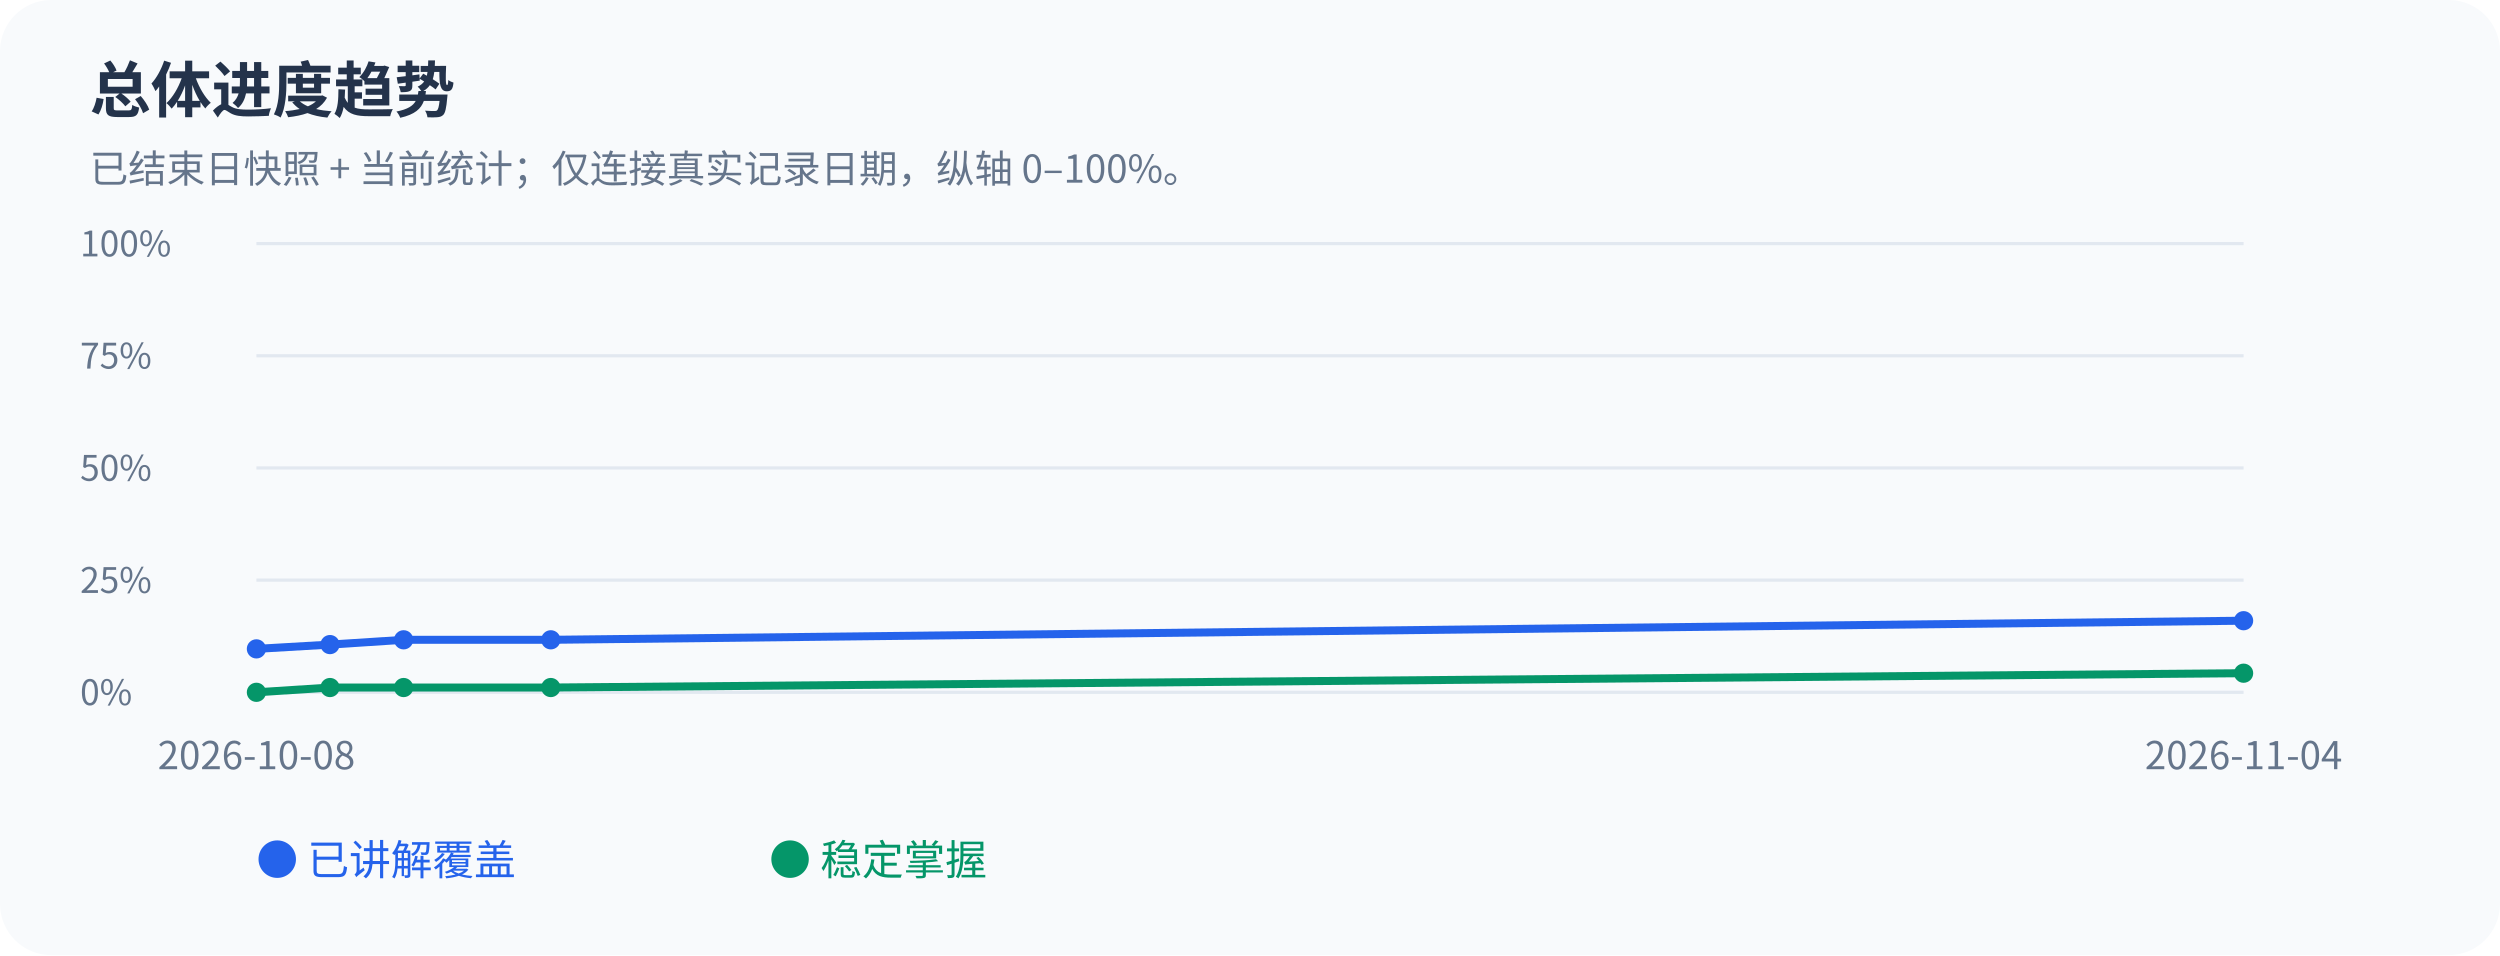
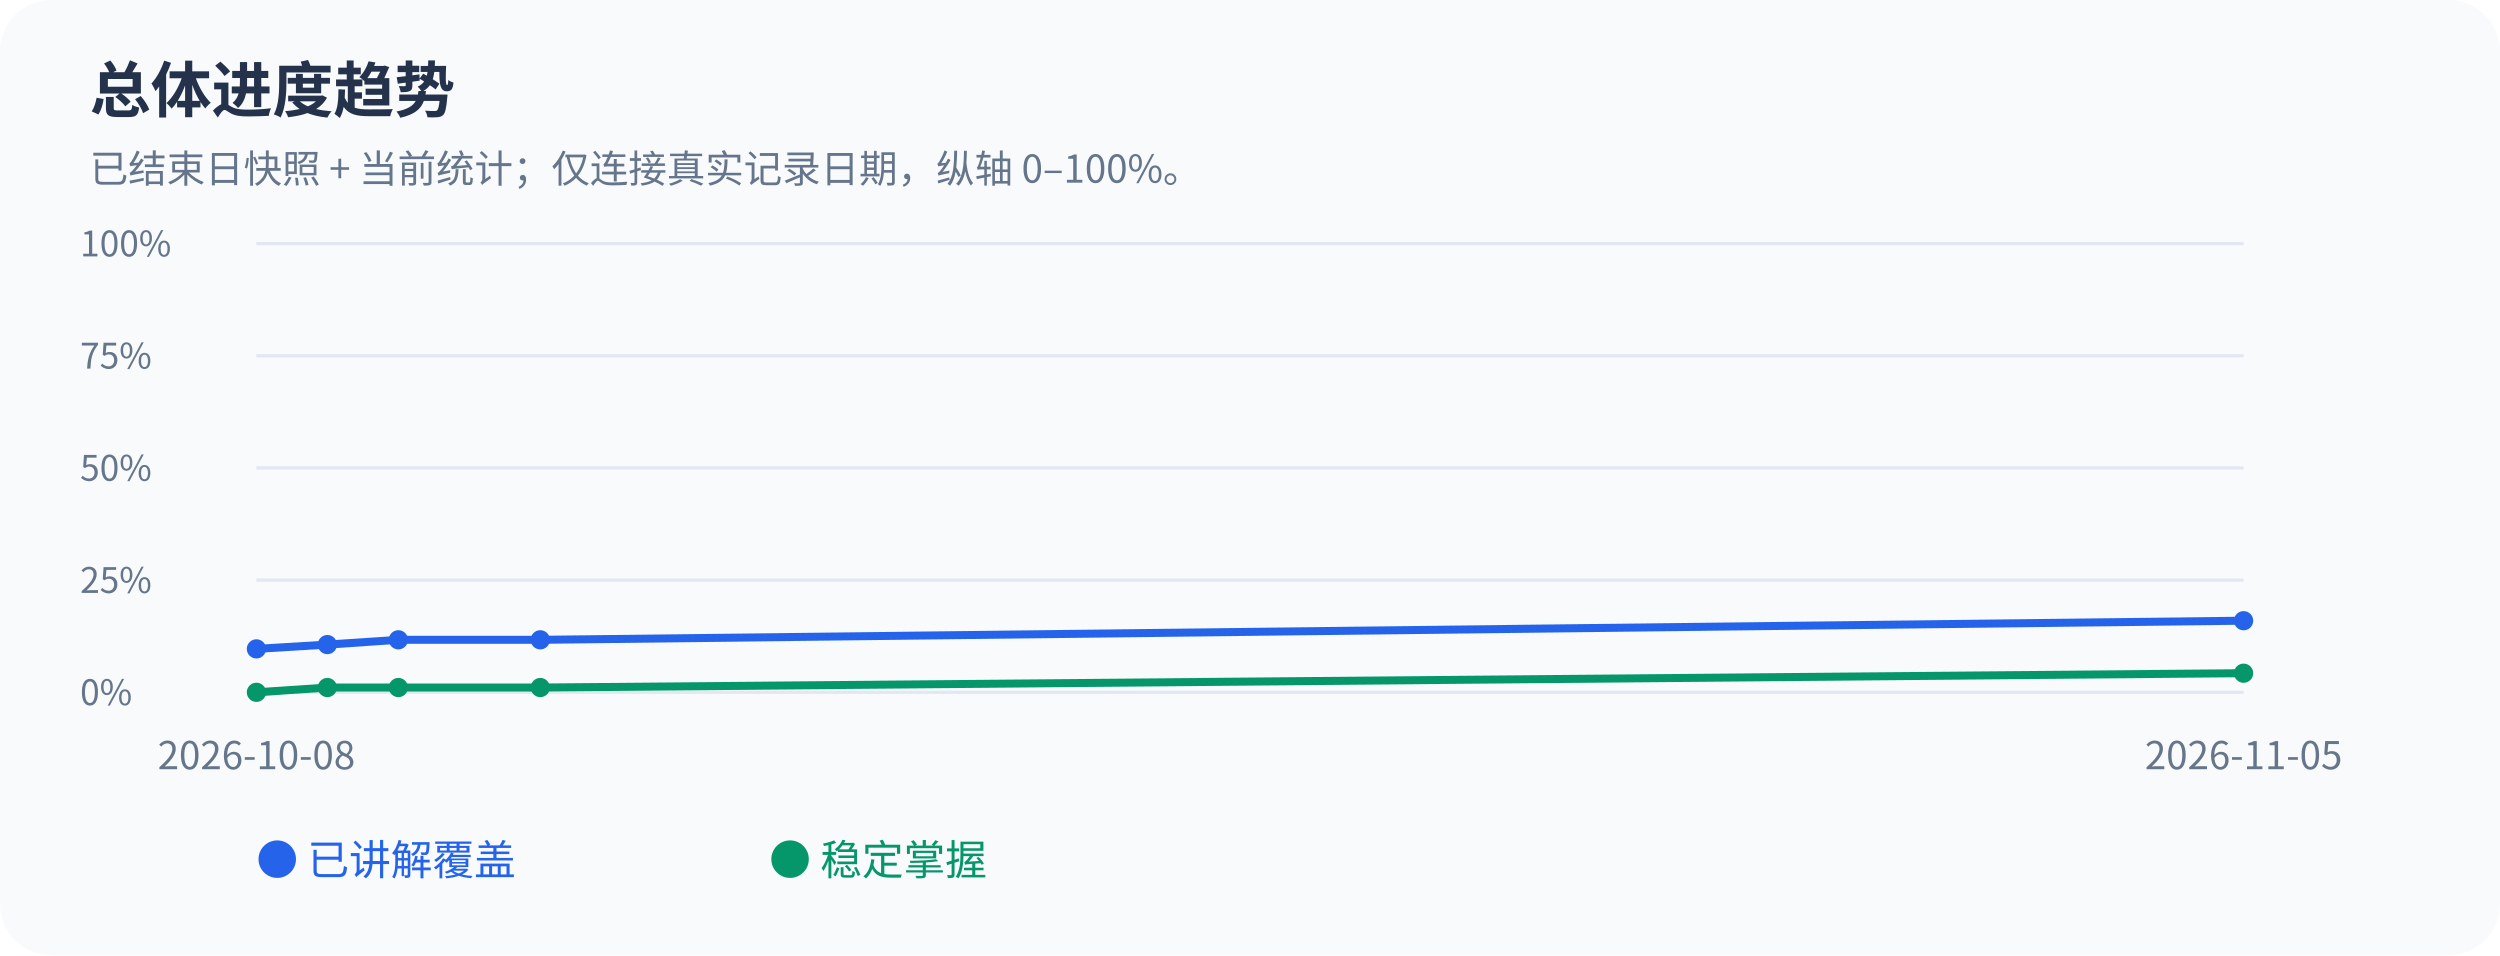
<svg xmlns="http://www.w3.org/2000/svg" width="780" height="298" viewBox="0 0 780 298" role="img" aria-labelledby="title desc">
  <style>text{font-family:system-ui,"Noto Sans CJK SC","Microsoft YaHei",sans-serif;fill:#24334b}.muted{fill:#65758b}.blue{fill:#2563eb}.green{fill:#059669}</style>
  <rect width="100%" height="100%" rx="16" fill="#f8fafc" />
  <text x="28" y="35" font-size="19" font-weight="700">总体进度趋势</text>
  <text x="28" y="57" class="muted" font-size="12">已结束日快照 + 当前统计；仅连接真实记录日期，纵轴 0–100%。</text>
  <line x1="80" y1="216" x2="700" y2="216" stroke="#e2e8f0" />
  <text x="25" y="220" font-size="11" class="muted">0%</text>
  <line x1="80" y1="181.0" x2="700" y2="181.0" stroke="#e2e8f0" />
  <text x="25" y="185.0" font-size="11" class="muted">25%</text>
  <line x1="80" y1="146.0" x2="700" y2="146.0" stroke="#e2e8f0" />
  <text x="25" y="150.0" font-size="11" class="muted">50%</text>
  <line x1="80" y1="111.0" x2="700" y2="111.0" stroke="#e2e8f0" />
  <text x="25" y="115.0" font-size="11" class="muted">75%</text>
  <line x1="80" y1="76" x2="700" y2="76" stroke="#e2e8f0" />
  <text x="25" y="80" font-size="11" class="muted">100%</text>
  <circle cx="80.00" cy="202.45" r="3" fill="#2563eb" />
-   <circle cx="102.96" cy="201.11" r="3" fill="#2563eb" />
-   <circle cx="125.93" cy="199.62" r="3" fill="#2563eb" />
-   <circle cx="171.85" cy="199.62" r="3" fill="#2563eb" />
+   <circle cx="102.14" cy="201.11" r="3" fill="#2563eb" />
+   <circle cx="124.29" cy="199.62" r="3" fill="#2563eb" />
+   <circle cx="168.57" cy="199.62" r="3" fill="#2563eb" />
  <circle cx="700.00" cy="193.66" r="3" fill="#2563eb" />
-   <polyline points="80.00,202.45 102.96,201.11 125.93,199.62 171.85,199.62 700.00,193.66" fill="none" stroke="#2563eb" stroke-width="2.5" />
+   <polyline points="80.00,202.45 102.14,201.11 124.29,199.62 168.57,199.62 700.00,193.66" fill="none" stroke="#2563eb" stroke-width="2.5" />
  <circle cx="80.00" cy="216.00" r="3" fill="#059669" />
-   <circle cx="102.96" cy="214.51" r="3" fill="#059669" />
-   <circle cx="125.93" cy="214.51" r="3" fill="#059669" />
-   <circle cx="171.85" cy="214.51" r="3" fill="#059669" />
+   <circle cx="102.14" cy="214.51" r="3" fill="#059669" />
+   <circle cx="124.29" cy="214.51" r="3" fill="#059669" />
+   <circle cx="168.57" cy="214.51" r="3" fill="#059669" />
  <circle cx="700.00" cy="210.04" r="3" fill="#059669" />
-   <polyline points="80.00,216.00 102.96,214.51 125.93,214.51 171.85,214.51 700.00,210.04" fill="none" stroke="#059669" stroke-width="2.5" />
+   <polyline points="80.00,216.00 102.14,214.51 124.29,214.51 168.57,214.51 700.00,210.04" fill="none" stroke="#059669" stroke-width="2.5" />
  <text x="80.00" y="240" text-anchor="middle" font-size="12" class="muted">2026-10-08</text>
-   <text x="700.00" y="240" text-anchor="middle" font-size="12" class="muted">2026-11-04</text>
+   <text x="700.00" y="240" text-anchor="middle" font-size="12" class="muted">2026-11-05</text>
  <text x="80" y="273" font-size="13" class="blue">● 已讲解覆盖</text>
  <text x="240" y="273" font-size="13" class="green">● 稳定掌握</text>
</svg>
